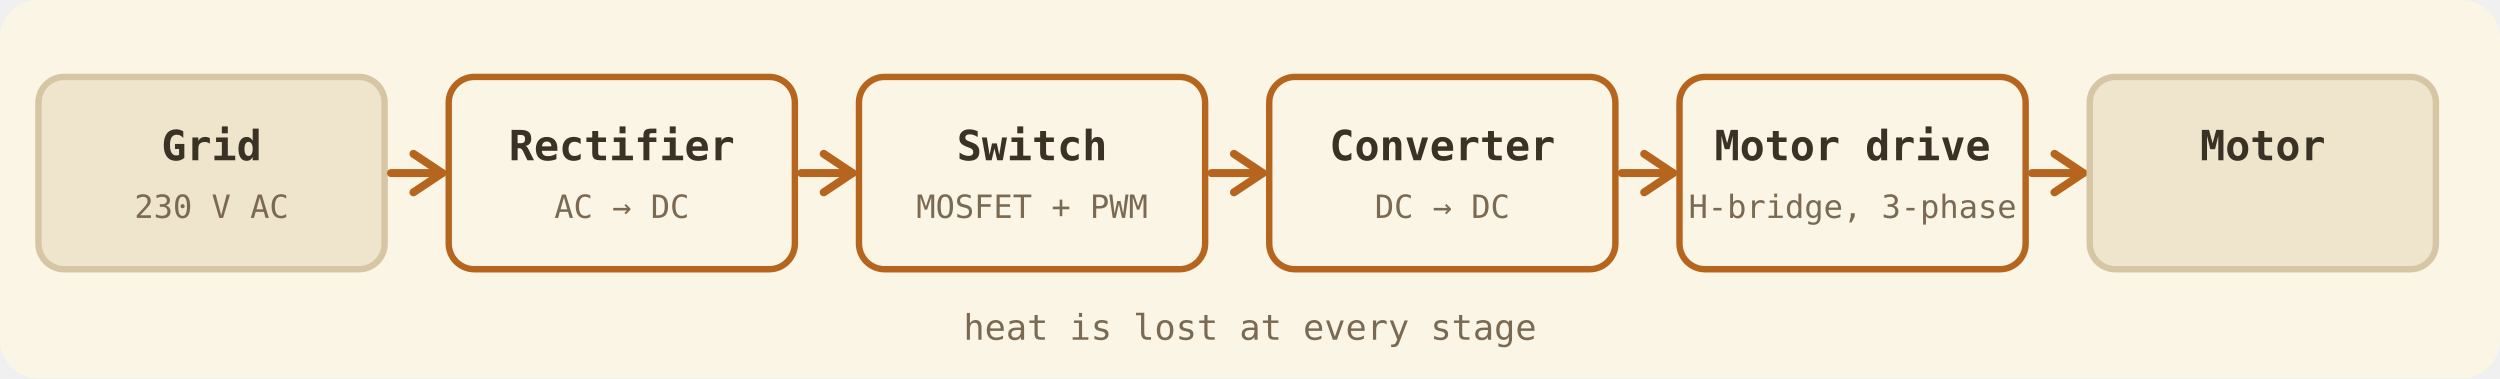
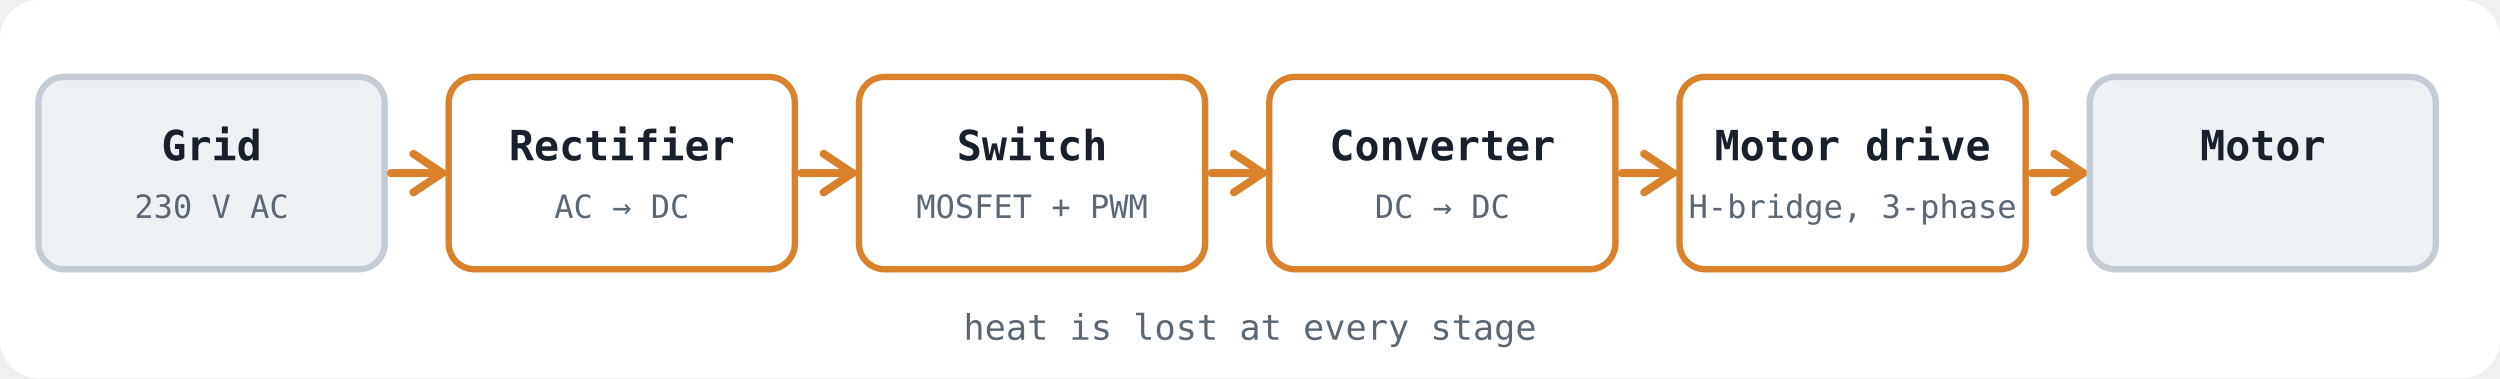
<svg xmlns="http://www.w3.org/2000/svg" viewBox="0 0 780 118" width="780" height="118">
-   <rect width="780" height="118" rx="12" fill="#fbf5e6" />
-   <rect x="12" y="24" width="108" height="60" rx="8" fill="#efe5cc" stroke="#d6c6a4" stroke-width="2" />
-   <text x="66" y="50" font-family="JetBrains Mono, monospace" font-size="13" font-weight="600" fill="#3b3226" text-anchor="middle">Grid</text>
-   <text x="66" y="68" font-family="JetBrains Mono, monospace" font-size="10" font-weight="400" fill="#7a6a52" text-anchor="middle">230 V AC</text>
-   <polyline points="122,54 138,54" fill="none" stroke="#b5651d" stroke-width="2.5" stroke-linecap="round" stroke-linejoin="round" />
-   <polyline points="129.0,60.0 138,54 129.0,48.0" fill="none" stroke="#b5651d" stroke-width="2.5" stroke-linecap="round" stroke-linejoin="round" />
-   <rect x="140" y="24" width="108" height="60" rx="8" fill="#fbf5e6" stroke="#b5651d" stroke-width="2" />
-   <text x="194" y="50" font-family="JetBrains Mono, monospace" font-size="13" font-weight="600" fill="#3b3226" text-anchor="middle">Rectifier</text>
-   <text x="194" y="68" font-family="JetBrains Mono, monospace" font-size="10" font-weight="400" fill="#7a6a52" text-anchor="middle">AC → DC</text>
-   <polyline points="250,54 266,54" fill="none" stroke="#b5651d" stroke-width="2.5" stroke-linecap="round" stroke-linejoin="round" />
-   <polyline points="257.0,60.0 266,54 257.0,48.0" fill="none" stroke="#b5651d" stroke-width="2.5" stroke-linecap="round" stroke-linejoin="round" />
-   <rect x="268" y="24" width="108" height="60" rx="8" fill="#fbf5e6" stroke="#b5651d" stroke-width="2" />
-   <text x="322" y="50" font-family="JetBrains Mono, monospace" font-size="13" font-weight="600" fill="#3b3226" text-anchor="middle">Switch</text>
-   <text x="322" y="68" font-family="JetBrains Mono, monospace" font-size="10" font-weight="400" fill="#7a6a52" text-anchor="middle">MOSFET + PWM</text>
-   <polyline points="378,54 394,54" fill="none" stroke="#b5651d" stroke-width="2.5" stroke-linecap="round" stroke-linejoin="round" />
-   <polyline points="385.0,60.0 394,54 385.0,48.0" fill="none" stroke="#b5651d" stroke-width="2.5" stroke-linecap="round" stroke-linejoin="round" />
-   <rect x="396" y="24" width="108" height="60" rx="8" fill="#fbf5e6" stroke="#b5651d" stroke-width="2" />
-   <text x="450" y="50" font-family="JetBrains Mono, monospace" font-size="13" font-weight="600" fill="#3b3226" text-anchor="middle">Converter</text>
-   <text x="450" y="68" font-family="JetBrains Mono, monospace" font-size="10" font-weight="400" fill="#7a6a52" text-anchor="middle">DC → DC</text>
-   <polyline points="506,54 522,54" fill="none" stroke="#b5651d" stroke-width="2.5" stroke-linecap="round" stroke-linejoin="round" />
-   <polyline points="513.0,60.0 522,54 513.0,48.0" fill="none" stroke="#b5651d" stroke-width="2.5" stroke-linecap="round" stroke-linejoin="round" />
-   <rect x="524" y="24" width="108" height="60" rx="8" fill="#fbf5e6" stroke="#b5651d" stroke-width="2" />
-   <text x="578" y="50" font-family="JetBrains Mono, monospace" font-size="13" font-weight="600" fill="#3b3226" text-anchor="middle">Motor drive</text>
-   <text x="578" y="68" font-family="JetBrains Mono, monospace" font-size="10" font-weight="400" fill="#7a6a52" text-anchor="middle">H-bridge, 3-phase</text>
-   <polyline points="634,54 650,54" fill="none" stroke="#b5651d" stroke-width="2.5" stroke-linecap="round" stroke-linejoin="round" />
-   <polyline points="641.0,60.0 650,54 641.0,48.0" fill="none" stroke="#b5651d" stroke-width="2.5" stroke-linecap="round" stroke-linejoin="round" />
-   <rect x="652" y="24" width="108" height="60" rx="8" fill="#efe5cc" stroke="#d6c6a4" stroke-width="2" />
-   <text x="706" y="50" font-family="JetBrains Mono, monospace" font-size="13" font-weight="600" fill="#3b3226" text-anchor="middle">Motor</text>
-   <text x="706" y="68" font-family="JetBrains Mono, monospace" font-size="10" font-weight="400" fill="#7a6a52" text-anchor="middle" />
-   <text x="390" y="106" font-family="JetBrains Mono, monospace" font-size="11" font-weight="400" fill="#7a6a52" text-anchor="middle">heat is lost at every stage</text>
+   <rect width="780" height="118" rx="12" fill="#ffffff" />
+   <rect x="12" y="24" width="108" height="60" rx="8" fill="#eef1f4" stroke="#c3ccd5" stroke-width="2" />
+   <text x="66" y="50" font-family="JetBrains Mono, monospace" font-size="13" font-weight="600" fill="#18212b" text-anchor="middle">Grid</text>
+   <text x="66" y="68" font-family="JetBrains Mono, monospace" font-size="10" font-weight="400" fill="#5a6774" text-anchor="middle">230 V AC</text>
+   <polyline points="122,54 138,54" fill="none" stroke="#d9822b" stroke-width="2.5" stroke-linecap="round" stroke-linejoin="round" />
+   <polyline points="129.0,60.0 138,54 129.0,48.0" fill="none" stroke="#d9822b" stroke-width="2.5" stroke-linecap="round" stroke-linejoin="round" />
+   <rect x="140" y="24" width="108" height="60" rx="8" fill="#ffffff" stroke="#d9822b" stroke-width="2" />
+   <text x="194" y="50" font-family="JetBrains Mono, monospace" font-size="13" font-weight="600" fill="#18212b" text-anchor="middle">Rectifier</text>
+   <text x="194" y="68" font-family="JetBrains Mono, monospace" font-size="10" font-weight="400" fill="#5a6774" text-anchor="middle">AC → DC</text>
+   <polyline points="250,54 266,54" fill="none" stroke="#d9822b" stroke-width="2.5" stroke-linecap="round" stroke-linejoin="round" />
+   <polyline points="257.0,60.0 266,54 257.0,48.0" fill="none" stroke="#d9822b" stroke-width="2.5" stroke-linecap="round" stroke-linejoin="round" />
+   <rect x="268" y="24" width="108" height="60" rx="8" fill="#ffffff" stroke="#d9822b" stroke-width="2" />
+   <text x="322" y="50" font-family="JetBrains Mono, monospace" font-size="13" font-weight="600" fill="#18212b" text-anchor="middle">Switch</text>
+   <text x="322" y="68" font-family="JetBrains Mono, monospace" font-size="10" font-weight="400" fill="#5a6774" text-anchor="middle">MOSFET + PWM</text>
+   <polyline points="378,54 394,54" fill="none" stroke="#d9822b" stroke-width="2.5" stroke-linecap="round" stroke-linejoin="round" />
+   <polyline points="385.0,60.0 394,54 385.0,48.0" fill="none" stroke="#d9822b" stroke-width="2.5" stroke-linecap="round" stroke-linejoin="round" />
+   <rect x="396" y="24" width="108" height="60" rx="8" fill="#ffffff" stroke="#d9822b" stroke-width="2" />
+   <text x="450" y="50" font-family="JetBrains Mono, monospace" font-size="13" font-weight="600" fill="#18212b" text-anchor="middle">Converter</text>
+   <text x="450" y="68" font-family="JetBrains Mono, monospace" font-size="10" font-weight="400" fill="#5a6774" text-anchor="middle">DC → DC</text>
+   <polyline points="506,54 522,54" fill="none" stroke="#d9822b" stroke-width="2.5" stroke-linecap="round" stroke-linejoin="round" />
+   <polyline points="513.0,60.0 522,54 513.0,48.0" fill="none" stroke="#d9822b" stroke-width="2.5" stroke-linecap="round" stroke-linejoin="round" />
+   <rect x="524" y="24" width="108" height="60" rx="8" fill="#ffffff" stroke="#d9822b" stroke-width="2" />
+   <text x="578" y="50" font-family="JetBrains Mono, monospace" font-size="13" font-weight="600" fill="#18212b" text-anchor="middle">Motor drive</text>
+   <text x="578" y="68" font-family="JetBrains Mono, monospace" font-size="10" font-weight="400" fill="#5a6774" text-anchor="middle">H-bridge, 3-phase</text>
+   <polyline points="634,54 650,54" fill="none" stroke="#d9822b" stroke-width="2.5" stroke-linecap="round" stroke-linejoin="round" />
+   <polyline points="641.0,60.0 650,54 641.0,48.0" fill="none" stroke="#d9822b" stroke-width="2.5" stroke-linecap="round" stroke-linejoin="round" />
+   <rect x="652" y="24" width="108" height="60" rx="8" fill="#eef1f4" stroke="#c3ccd5" stroke-width="2" />
+   <text x="706" y="50" font-family="JetBrains Mono, monospace" font-size="13" font-weight="600" fill="#18212b" text-anchor="middle">Motor</text>
+   <text x="706" y="68" font-family="JetBrains Mono, monospace" font-size="10" font-weight="400" fill="#5a6774" text-anchor="middle" />
+   <text x="390" y="106" font-family="JetBrains Mono, monospace" font-size="11" font-weight="400" fill="#5a6774" text-anchor="middle">heat is lost at every stage</text>
</svg>
